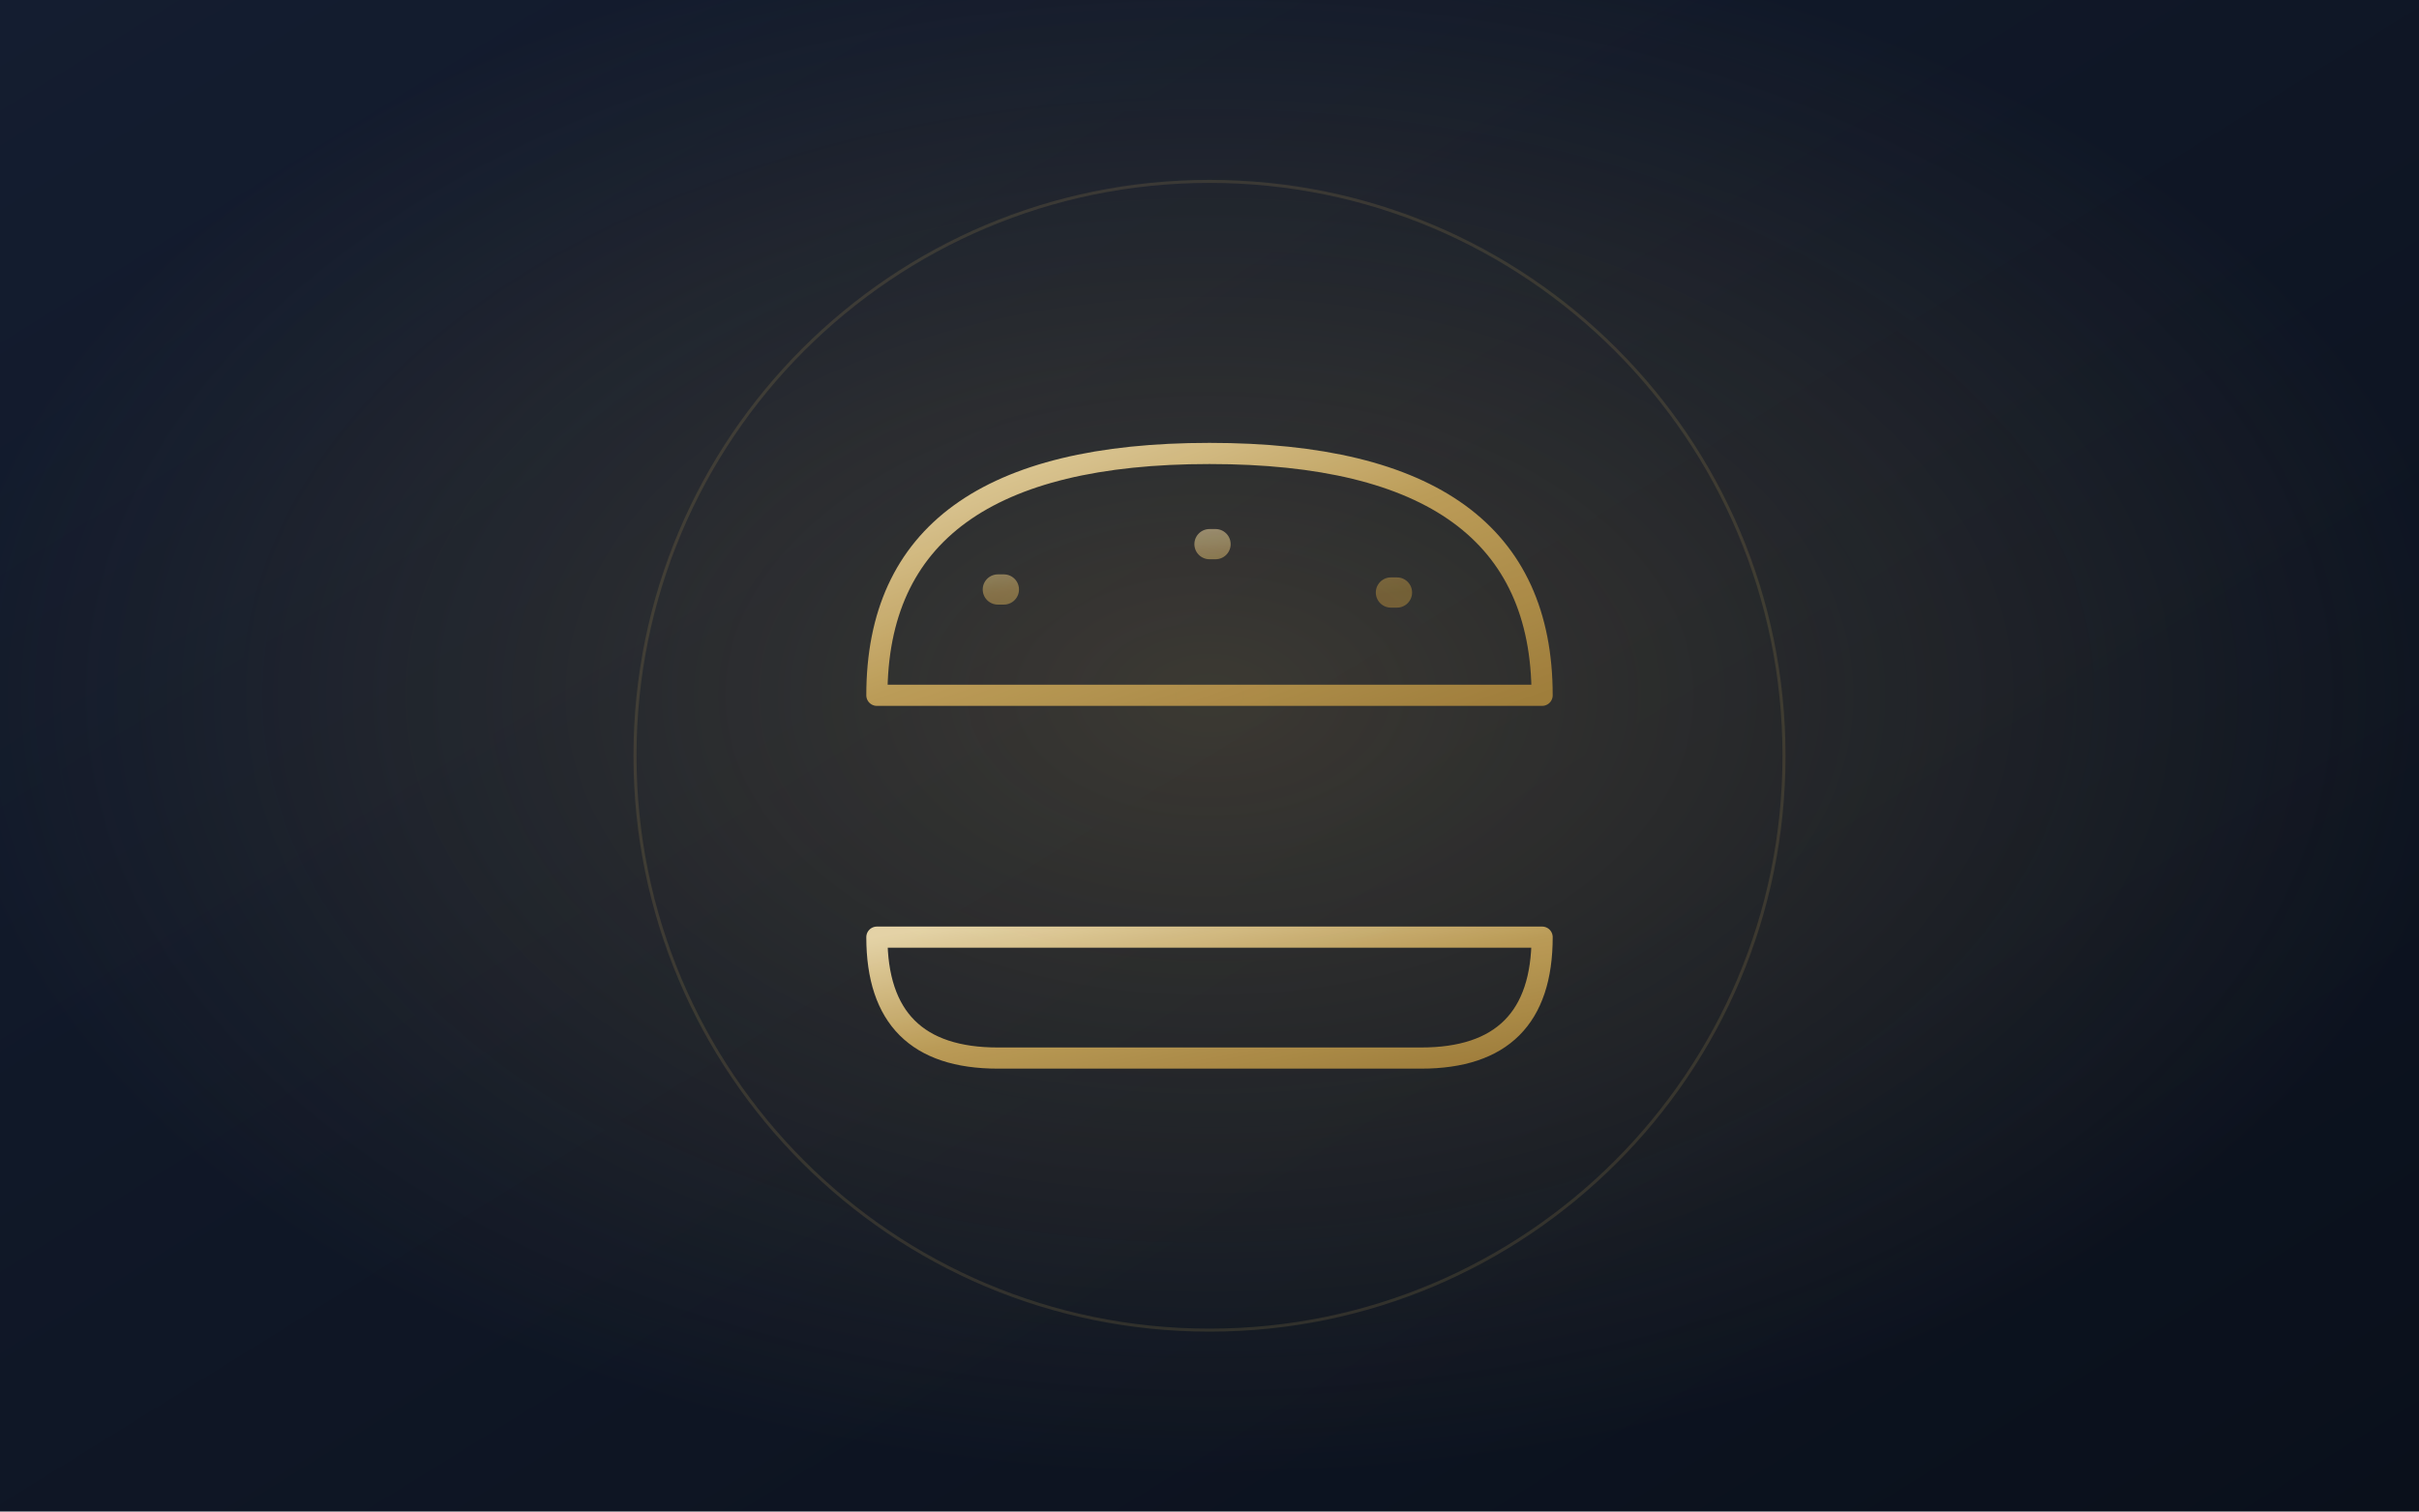
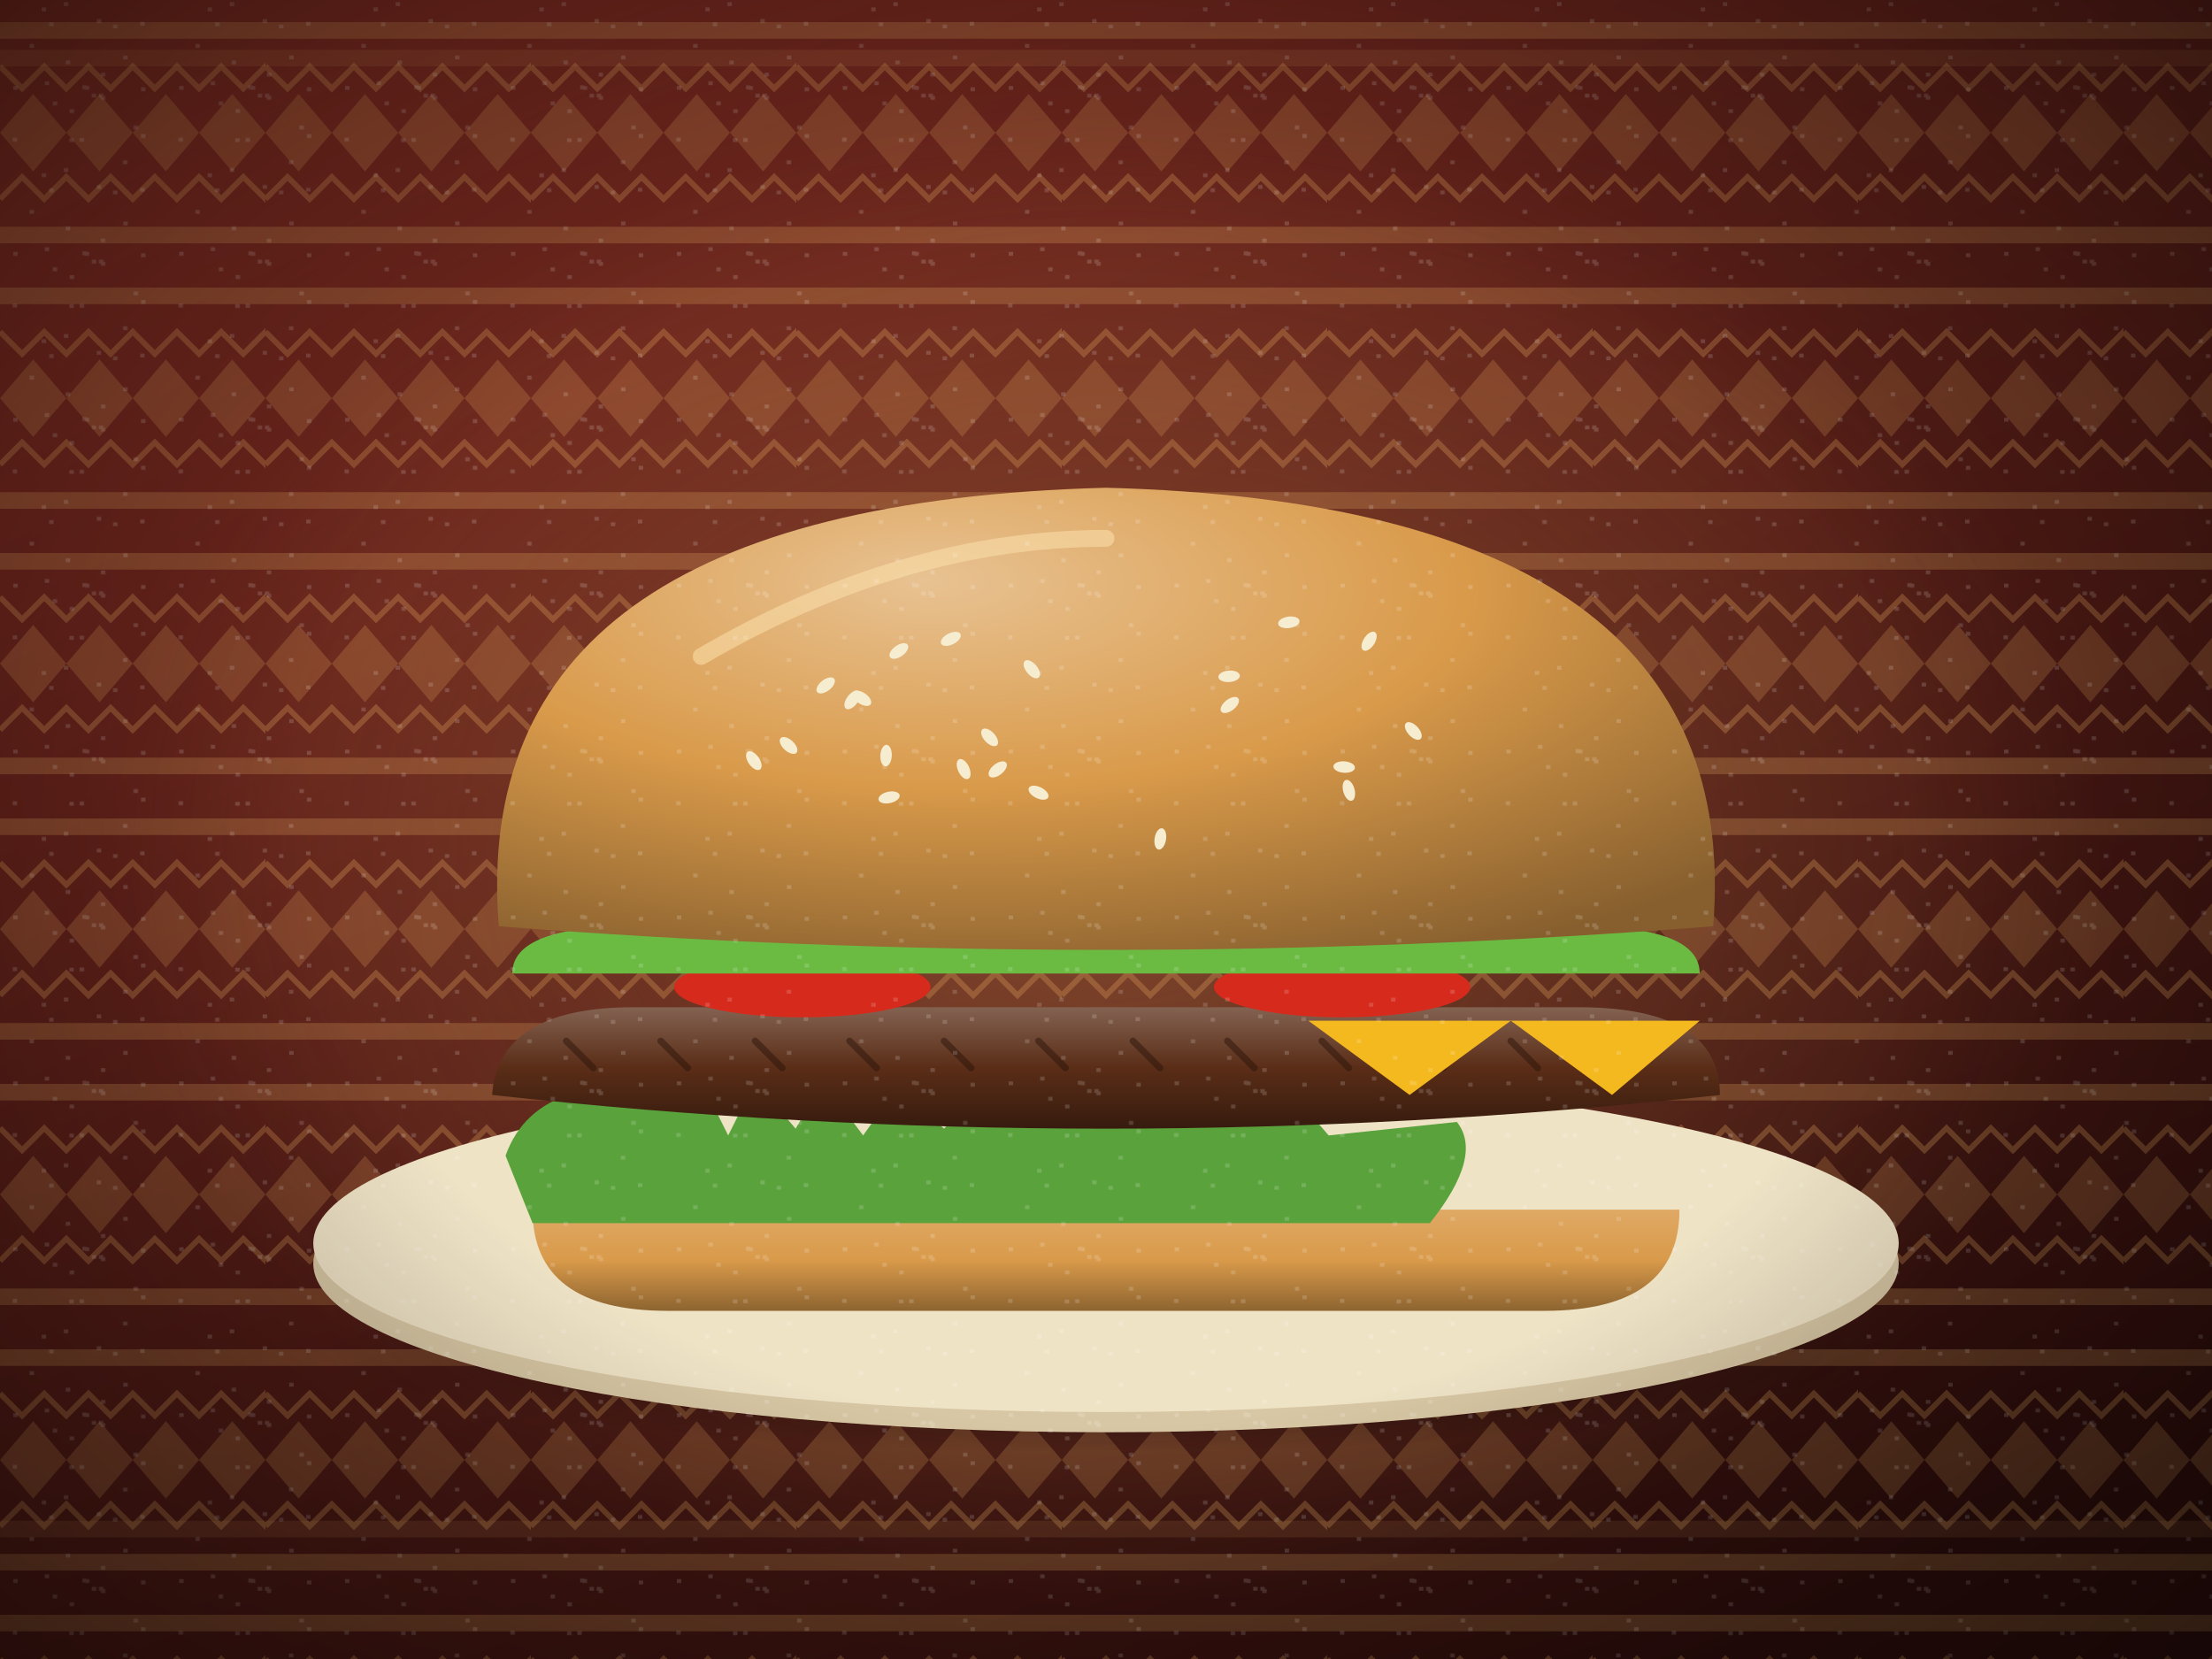
- <svg xmlns="http://www.w3.org/2000/svg" viewBox="0 0 800 500" role="img" aria-label="طبق">
+ <svg xmlns="http://www.w3.org/2000/svg" viewBox="0 0 800 600" preserveAspectRatio="xMidYMid slice" role="img" aria-label="burger">
  <defs>
-     <linearGradient id="bg" x1="0" y1="0" x2="1" y2="1">
-       <stop offset="0%" stop-color="#141d30" />
-       <stop offset="100%" stop-color="#0a101b" />
+     <pattern id="p0" width="96" height="96" patternUnits="userSpaceOnUse">
+       <g fill="#f0b565" opacity="0.238">
+         <path d="M0 8h96v6H0zM0 82h96v6H0z" />
+         <path d="M0 48l12-14 12 14-12 14zM24 48l12-14 12 14-12 14zM48 48l12-14 12 14-12 14zM72 48l12-14 12 14-12 14z" opacity=".9" />
+       </g>
+       <path d="M0 24l8 8 8-8 8 8 8-8 8 8 8-8 8 8 8-8 8 8 8-8 8 8 8-8 8 8" fill="none" stroke="#f0b565" stroke-width="2" opacity="0.272" />
+       <path d="M0 72l8-8 8 8 8-8 8 8 8-8 8 8 8-8 8 8 8-8 8 8 8-8 8 8 8-8" fill="none" stroke="#f0b565" stroke-width="2" opacity="0.272" />
+     </pattern>
+     <linearGradient id="l1" x1="0.2" y1="0" x2="0.8" y2="1">
+       <stop offset="0%" stop-color="#7a2a20" />
+       <stop offset="100%" stop-color="#2b0d0b" />
    </linearGradient>
-     <radialGradient id="gl" cx="50%" cy="46%" r="52%">
-       <stop offset="0%" stop-color="#c7a55b" stop-opacity=".24" />
-       <stop offset="100%" stop-color="#c7a55b" stop-opacity="0" />
+     <radialGradient id="r2" cx="0.5" cy="0.5" r="0.5">
+       <stop offset="0%" stop-color="#f1a860" stop-opacity="0.32" />
+       <stop offset="100%" stop-color="#f1a860" stop-opacity="0" />
    </radialGradient>
-     <linearGradient id="g" x1="1" y1="1" x2="0" y2="0">
-       <stop offset="0%" stop-color="#a8843c" />
-       <stop offset="50%" stop-color="#c7a55b" />
-       <stop offset="100%" stop-color="#f4e1b0" />
+     <radialGradient id="r3" cx="0.5" cy="0.5" r="0.5">
+       <stop offset="0%" stop-color="#000" stop-opacity="0.55" />
+       <stop offset="100%" stop-color="#000" stop-opacity="0" />
+     </radialGradient>
+     <linearGradient id="l4" x1="0" y1="0" x2="0" y2="1">
+       <stop offset="0%" stop-color="#dfa965" />
+       <stop offset="50%" stop-color="#d99a4a" />
+       <stop offset="100%" stop-color="#8d6430" />
    </linearGradient>
+     <linearGradient id="l5" x1="0" y1="0" x2="0" y2="1">
+       <stop offset="0%" stop-color="#836251" />
+       <stop offset="50%" stop-color="#5a2d17" />
+       <stop offset="100%" stop-color="#361b0e" />
+     </linearGradient>
+     <radialGradient id="r6" cx="0.4" cy="0.25" r="0.85" fx="0.35" fy="0.2">
+       <stop offset="0%" stop-color="#e8c292" />
+       <stop offset="50%" stop-color="#d99a4a" />
+       <stop offset="100%" stop-color="#875f2e" />
+     </radialGradient>
+     <pattern id="n7" width="60" height="60" patternUnits="userSpaceOnUse">
+       <path d="M30.7 31.8h1.6M36.5 35.4h1.6M51 32.3h1.6M4.8 31.8h1.6M36.5 27h1.6M28.8 50.6h1.6M25.2 40.2h1.6M40.9 9.6h1.6M10.7 16.6h1.6M23.8 22.6h1.6M35 7.6h1.6M35.8 34.6h1.6M25.1 50.7h1.6M48.3 46.1h1.6M19.1 37.4h1.6M15.1 3.4h1.6M44.5 58.7h1.6M17.8 8.8h1.6M44.6 20.8h1.6M33.2 34.6h1.6M50.7 8.6h1.6M51 49.2h1.6M23.1 1.5h1.6M4.6 50.5h1.6M29.8 31.6h1.6M16.2 30.1h1.6" stroke="#fff" stroke-width="1.4" opacity=".16" />
+     </pattern>
+     <radialGradient id="r8" cx="0.5" cy="0.5" r="0.72">
+       <stop offset="0%" stop-color="#000" stop-opacity="0" />
+       <stop offset="50%" stop-color="#000" stop-opacity="0" />
+       <stop offset="100%" stop-color="#000" stop-opacity="0.5" />
+     </radialGradient>
  </defs>
-   <rect width="800" height="500" fill="url(#bg)" />
-   <rect width="800" height="500" fill="url(#gl)" />
-   <circle cx="400" cy="250" r="190" fill="none" stroke="#c7a55b" stroke-opacity=".16" />
-   <g fill="none" stroke="url(#g)" stroke-width="7" stroke-linecap="round" stroke-linejoin="round" opacity=".92">
-     <path d="M290 230q0 -80 110 -80t110 80z" />
-     <path d="M280 270h240" />
-     <path d="M290 310h220q0 40 -40 40h-140q-40 0 -40 -40z" />
-     <path d="M330 195h2M400 180h2M460 196h2" stroke-width="10" stroke-opacity=".6" />
+   <rect width="800" height="600" fill="url(#l1)" />
+   <rect width="800" height="600" fill="url(#p0)" />
+   <rect y="18" width="800" height="6" fill="#f0b565" opacity=".12" />
+   <rect y="550" width="800" height="6" fill="#f0b565" opacity=".12" />
+   <ellipse cx="400" cy="310" rx="360" ry="270" fill="url(#r2)" />
+   <g transform="translate(400 335) scale(1.22) translate(-400 -335)">
+     <ellipse cx="400" cy="461" rx="230" ry="30" fill="url(#r3)" />
+     <ellipse cx="400" cy="435" rx="235" ry="50" fill="#d8c7a4" />
+     <ellipse cx="400" cy="429" rx="235" ry="50" fill="#efe3c6" />
+     <path d="M230 419Q230 449 270 449H530Q570 449 570 419Z" fill="url(#l4)" />
+     <path d="M222 403q10 -28 60 -18l6 12 8 -16 12 14 8 -14 12 16 10 -14 14 12 12 -14 10 12 14 -14 12 14 10 -14 12 14 10 -12 14 12 8 -10 12 14 38 -4q8 10 -8 30H230z" fill="#5aa23c" />
+     <path d="M218 385Q220 359 260 359H540Q582 359 582 385Q400 405 218 385Z" fill="url(#l5)" />
+     <path d="M240 369l8 8" fill="none" stroke="#2b140a" stroke-width="2" stroke-linecap="round" stroke-linejoin="round" opacity=".5" />
+     <path d="M268 369l8 8" fill="none" stroke="#2b140a" stroke-width="2" stroke-linecap="round" stroke-linejoin="round" opacity=".5" />
+     <path d="M296 369l8 8" fill="none" stroke="#2b140a" stroke-width="2" stroke-linecap="round" stroke-linejoin="round" opacity=".5" />
+     <path d="M324 369l8 8" fill="none" stroke="#2b140a" stroke-width="2" stroke-linecap="round" stroke-linejoin="round" opacity=".5" />
+     <path d="M352 369l8 8" fill="none" stroke="#2b140a" stroke-width="2" stroke-linecap="round" stroke-linejoin="round" opacity=".5" />
+     <path d="M380 369l8 8" fill="none" stroke="#2b140a" stroke-width="2" stroke-linecap="round" stroke-linejoin="round" opacity=".5" />
+     <path d="M408 369l8 8" fill="none" stroke="#2b140a" stroke-width="2" stroke-linecap="round" stroke-linejoin="round" opacity=".5" />
+     <path d="M436 369l8 8" fill="none" stroke="#2b140a" stroke-width="2" stroke-linecap="round" stroke-linejoin="round" opacity=".5" />
+     <path d="M464 369l8 8" fill="none" stroke="#2b140a" stroke-width="2" stroke-linecap="round" stroke-linejoin="round" opacity=".5" />
+     <path d="M492 369l8 8" fill="none" stroke="#2b140a" stroke-width="2" stroke-linecap="round" stroke-linejoin="round" opacity=".5" />
+     <path d="M520 369l8 8" fill="none" stroke="#2b140a" stroke-width="2" stroke-linecap="round" stroke-linejoin="round" opacity=".5" />
+     <path d="M548 369l8 8" fill="none" stroke="#2b140a" stroke-width="2" stroke-linecap="round" stroke-linejoin="round" opacity=".5" />
+     <path d="M224 363H576L550 385L520 363L490 385L460 363L240 363Z" fill="#f4b91f" />
+     <ellipse cx="310" cy="353" rx="38" ry="9" fill="#d62a1c" />
+     <ellipse cx="470" cy="353" rx="38" ry="9" fill="#d62a1c" />
+     <path d="M224 349Q224 335 260 335H540Q576 335 576 349Z" fill="#6bbb43" />
+     <path d="M220 335Q210 210 400 205Q590 210 580 335Q400 349 220 335Z" fill="url(#r6)" />
+     <path d="M280 255Q340 220 400 220" fill="none" stroke="#fbe0ac" stroke-width="5" stroke-linecap="round" stroke-linejoin="round" opacity=".55" />
+     <ellipse cx="416.1" cy="309.1" rx="3.2" ry="1.7" fill="#f6ecd0" transform="rotate(99.3 416.1 309.1)" />
+     <ellipse cx="378" cy="258.8" rx="3.2" ry="1.7" fill="#f6ecd0" transform="rotate(50.4 378 258.8)" />
+     <ellipse cx="327.6" cy="267.4" rx="3.2" ry="1.7" fill="#f6ecd0" transform="rotate(34.2 327.6 267.4)" />
+     <ellipse cx="295.6" cy="285.9" rx="3.2" ry="1.7" fill="#f6ecd0" transform="rotate(54.9 295.6 285.9)" />
+     <ellipse cx="354" cy="249.8" rx="3.2" ry="1.7" fill="#f6ecd0" transform="rotate(153.5 354 249.8)" />
+     <ellipse cx="367.9" cy="288.5" rx="3.2" ry="1.7" fill="#f6ecd0" transform="rotate(141.4 367.9 288.5)" />
+     <ellipse cx="357.8" cy="288.4" rx="3.2" ry="1.7" fill="#f6ecd0" transform="rotate(64.9 357.8 288.4)" />
+     <ellipse cx="324.8" cy="267.9" rx="3.2" ry="1.7" fill="#f6ecd0" transform="rotate(126.6 324.8 267.9)" />
+     <ellipse cx="380" cy="295.4" rx="3.2" ry="1.7" fill="#f6ecd0" transform="rotate(26.3 380 295.4)" />
+     <ellipse cx="305.9" cy="281.4" rx="3.2" ry="1.7" fill="#f6ecd0" transform="rotate(42.6 305.9 281.4)" />
+     <ellipse cx="334.8" cy="284.4" rx="3.2" ry="1.7" fill="#f6ecd0" transform="rotate(92.8 334.8 284.4)" />
+     <ellipse cx="470.6" cy="287.8" rx="3.2" ry="1.7" fill="#f6ecd0" transform="rotate(4.1 470.6 287.8)" />
+     <ellipse cx="478" cy="250.5" rx="3.2" ry="1.7" fill="#f6ecd0" transform="rotate(123.1 478 250.5)" />
+     <ellipse cx="316.9" cy="263.6" rx="3.2" ry="1.7" fill="#f6ecd0" transform="rotate(142 316.9 263.6)" />
+     <ellipse cx="491.1" cy="277.1" rx="3.2" ry="1.7" fill="#f6ecd0" transform="rotate(47.5 491.1 277.1)" />
+     <ellipse cx="454.2" cy="244.9" rx="3.2" ry="1.7" fill="#f6ecd0" transform="rotate(171.7 454.2 244.9)" />
+     <ellipse cx="472" cy="294.7" rx="3.2" ry="1.7" fill="#f6ecd0" transform="rotate(74.5 472 294.7)" />
+     <ellipse cx="335.7" cy="296.8" rx="3.2" ry="1.7" fill="#f6ecd0" transform="rotate(167.6 335.7 296.8)" />
+     <ellipse cx="338.6" cy="253.4" rx="3.2" ry="1.7" fill="#f6ecd0" transform="rotate(144.6 338.6 253.4)" />
+     <ellipse cx="365.5" cy="279" rx="3.2" ry="1.7" fill="#f6ecd0" transform="rotate(47.1 365.5 279)" />
+     <ellipse cx="436.7" cy="269.4" rx="3.2" ry="1.7" fill="#f6ecd0" transform="rotate(141.9 436.7 269.4)" />
+     <ellipse cx="436.5" cy="260.9" rx="3.2" ry="1.7" fill="#f6ecd0" transform="rotate(175.7 436.5 260.9)" />
  </g>
+   <rect width="800" height="600" fill="url(#n7)" />
+   <rect width="800" height="600" fill="url(#r8)" />
</svg>
